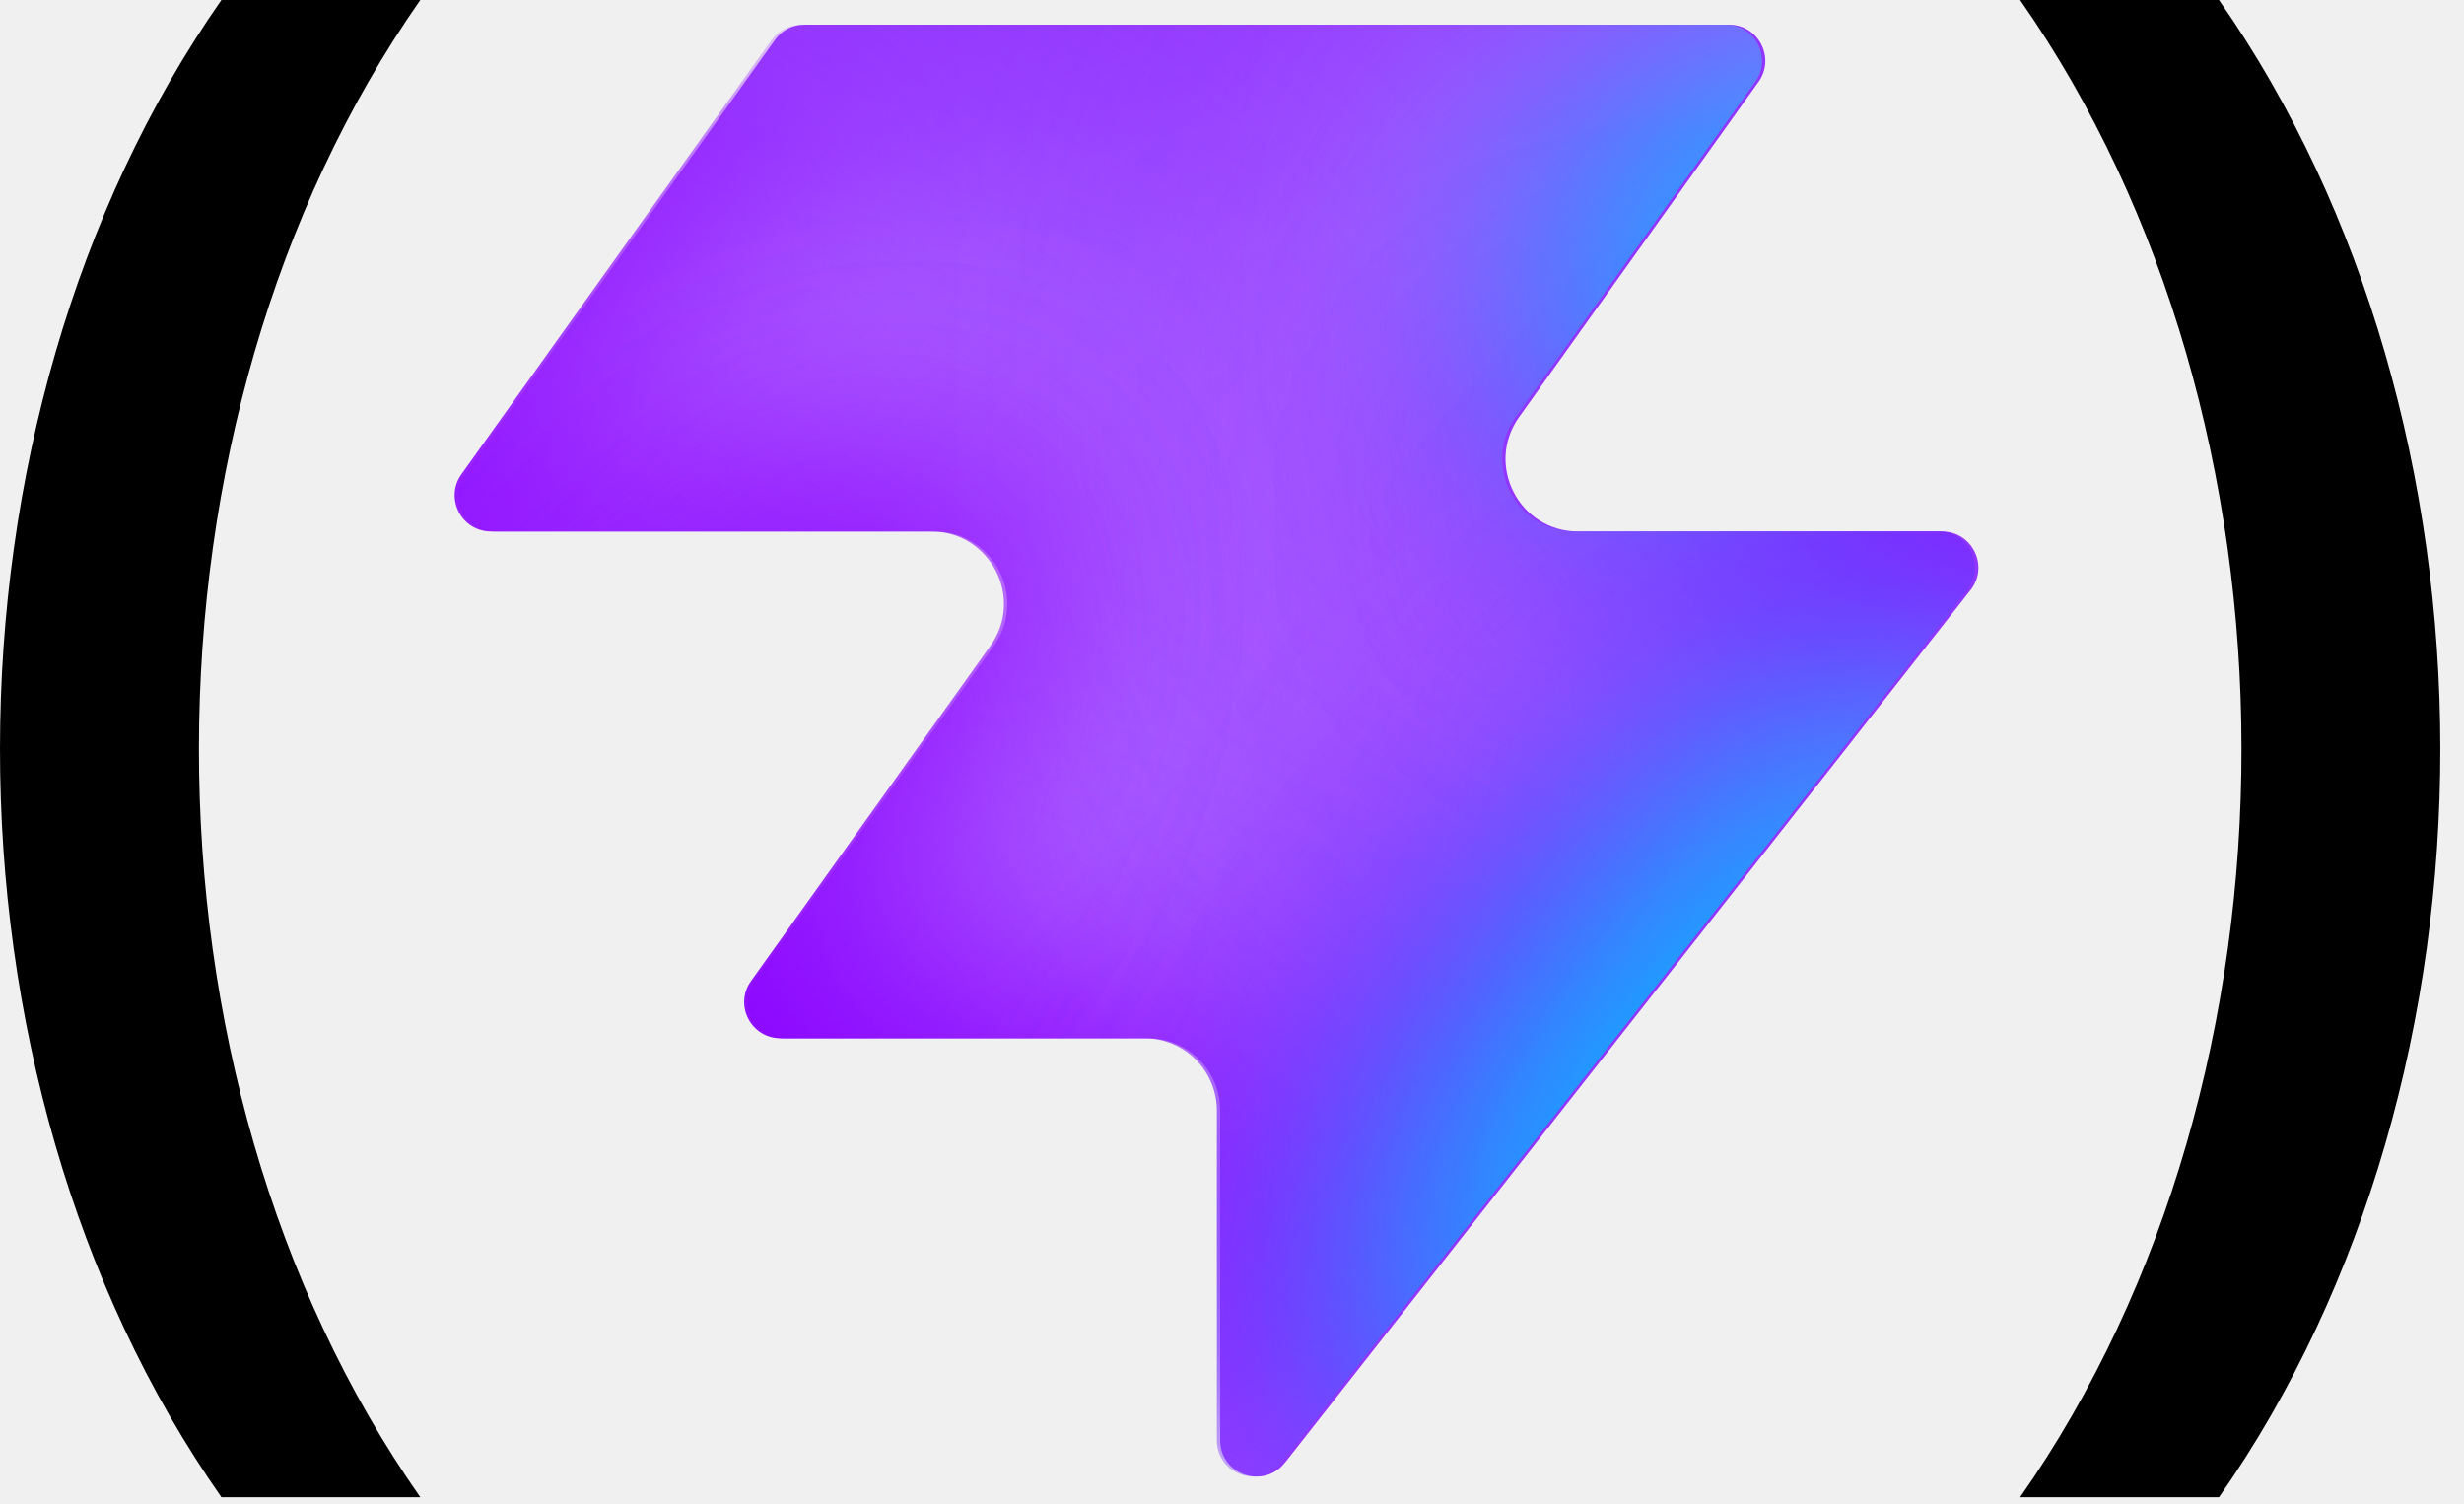
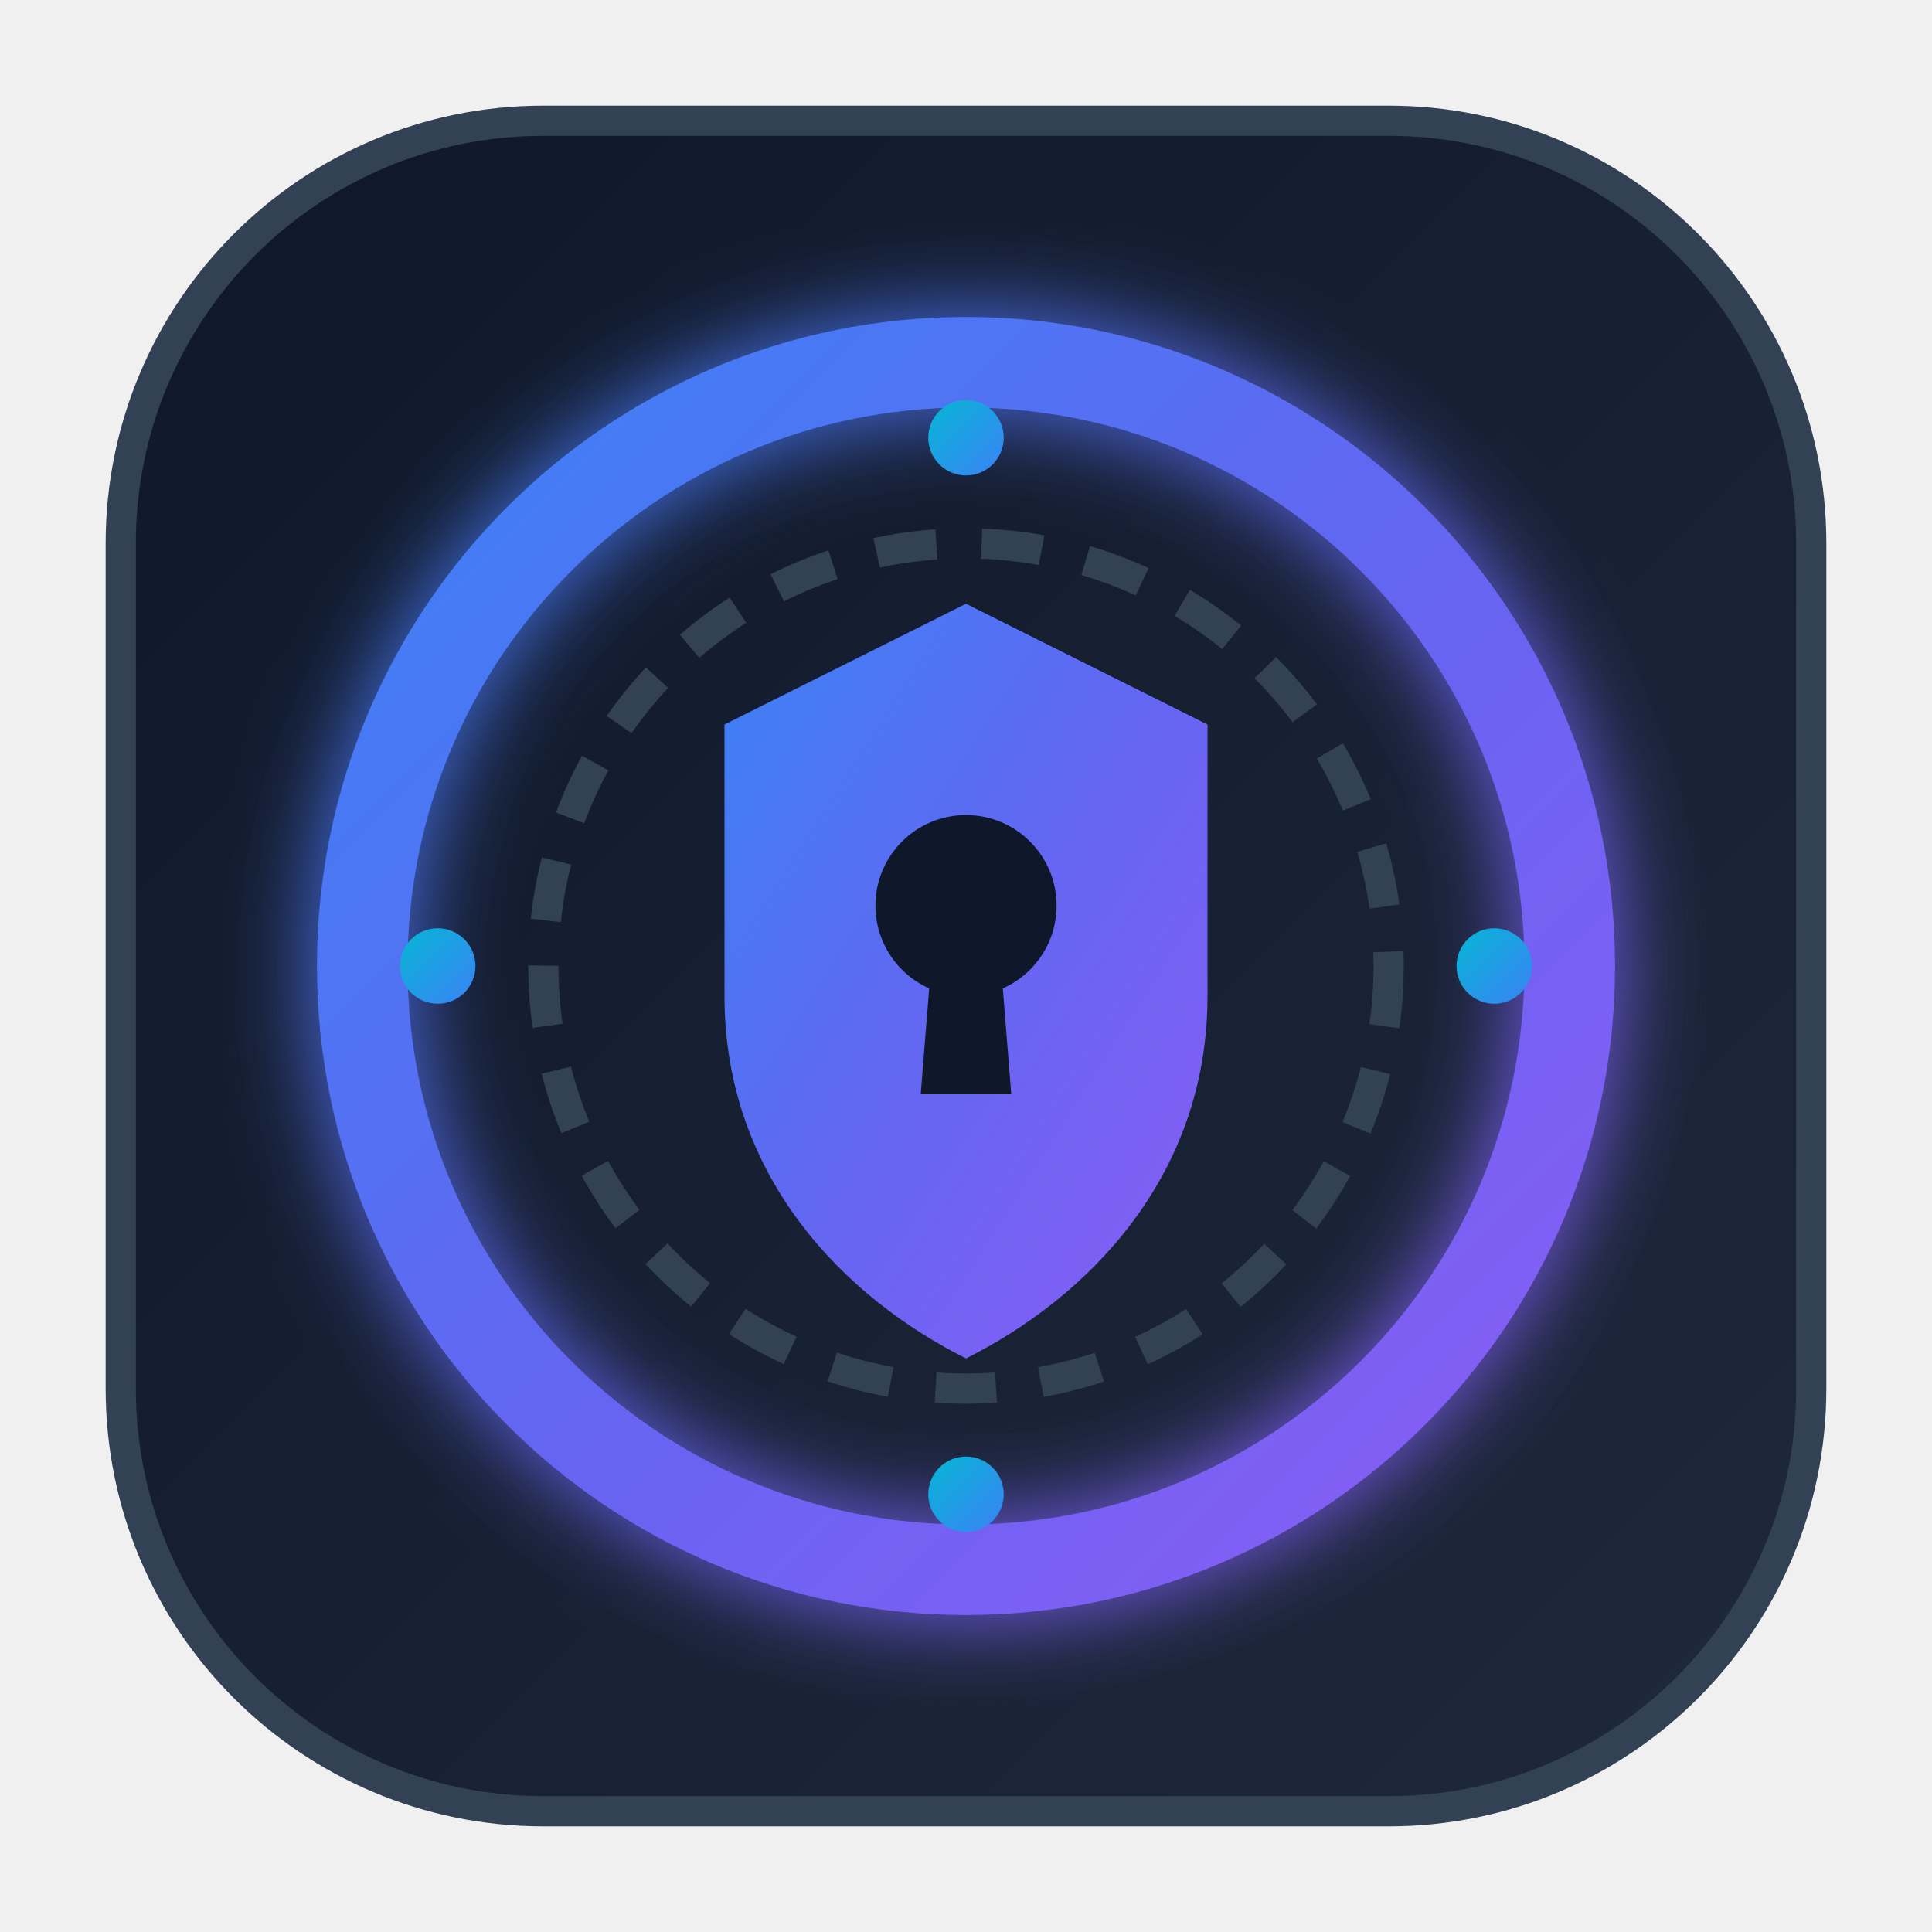
- <svg xmlns="http://www.w3.org/2000/svg" width="77" height="47" fill="none" aria-labelledby="vite-logo-title" viewBox="0 0 77 47">
-   <style>.parenthesis{fill:#000}@media (prefers-color-scheme:dark){.parenthesis{fill:#fff}}</style>
-   <path fill="#9135ff" d="M40.151 45.71c-.663.844-2.02.374-2.02-.699V34.708a2.26 2.26 0 0 0-2.262-2.262H24.493c-.92 0-1.457-1.04-.92-1.788l7.479-10.471c1.07-1.498 0-3.578-1.842-3.578H15.443c-.92 0-1.456-1.04-.92-1.788l9.696-13.576c.213-.297.556-.474.92-.474h28.894c.92 0 1.456 1.04.92 1.788l-7.48 10.472c-1.07 1.497 0 3.578 1.842 3.578h11.376c.944 0 1.474 1.087.89 1.83L40.153 45.712z" />
-   <mask id="a" width="48" height="47" x="14" y="0" maskUnits="userSpaceOnUse" style="mask-type:alpha">
-     <path fill="#000" d="M40.047 45.71c-.663.843-2.02.374-2.02-.699V34.708a2.26 2.26 0 0 0-2.262-2.262H24.389c-.92 0-1.457-1.04-.92-1.788l7.479-10.472c1.07-1.497 0-3.578-1.842-3.578H15.34c-.92 0-1.456-1.04-.92-1.788l9.696-13.575c.213-.297.556-.474.92-.474H53.93c.92 0 1.456 1.04.92 1.788L47.37 13.03c-1.07 1.498 0 3.578 1.842 3.578h11.376c.944 0 1.474 1.088.89 1.831L40.049 45.712z" />
-   </mask>
-   <g mask="url(#a)">
-     <g filter="url(#b)">
-       <ellipse cx="5.508" cy="14.704" fill="#eee6ff" rx="5.508" ry="14.704" transform="rotate(269.814 20.96 11.29)scale(-1 1)" />
-     </g>
-     <g filter="url(#c)">
-       <ellipse cx="10.399" cy="29.851" fill="#eee6ff" rx="10.399" ry="29.851" transform="rotate(89.814 -16.902 -8.275)scale(1 -1)" />
-     </g>
-     <g filter="url(#d)">
-       <ellipse cx="5.508" cy="30.487" fill="#8900ff" rx="5.508" ry="30.487" transform="rotate(89.814 -19.197 -7.127)scale(1 -1)" />
-     </g>
-     <g filter="url(#e)">
-       <ellipse cx="5.508" cy="30.599" fill="#8900ff" rx="5.508" ry="30.599" transform="rotate(89.814 -25.928 4.177)scale(1 -1)" />
-     </g>
-     <g filter="url(#f)">
-       <ellipse cx="5.508" cy="30.599" fill="#8900ff" rx="5.508" ry="30.599" transform="rotate(89.814 -25.738 5.52)scale(1 -1)" />
-     </g>
-     <g filter="url(#g)">
-       <ellipse cx="14.072" cy="22.078" fill="#eee6ff" rx="14.072" ry="22.078" transform="rotate(93.35 31.245 55.578)scale(-1 1)" />
-     </g>
-     <g filter="url(#h)">
-       <ellipse cx="3.47" cy="21.501" fill="#8900ff" rx="3.47" ry="21.501" transform="rotate(89.009 35.419 55.202)scale(-1 1)" />
-     </g>
-     <g filter="url(#i)">
-       <ellipse cx="3.47" cy="21.501" fill="#8900ff" rx="3.47" ry="21.501" transform="rotate(89.009 35.419 55.202)scale(-1 1)" />
-     </g>
-     <g filter="url(#j)">
-       <ellipse cx="14.592" cy="9.743" fill="#8900ff" rx="4.407" ry="29.108" transform="rotate(39.51 14.592 9.743)" />
-     </g>
-     <g filter="url(#k)">
-       <ellipse cx="61.728" cy="-5.321" fill="#8900ff" rx="4.407" ry="29.108" transform="rotate(37.892 61.728 -5.32)" />
-     </g>
-     <g filter="url(#l)">
-       <ellipse cx="55.618" cy="7.104" fill="#00c2ff" rx="5.971" ry="9.665" transform="rotate(37.892 55.618 7.104)" />
-     </g>
-     <g filter="url(#m)">
-       <ellipse cx="12.326" cy="39.103" fill="#8900ff" rx="4.407" ry="29.108" transform="rotate(37.892 12.326 39.103)" />
-     </g>
-     <g filter="url(#n)">
-       <ellipse cx="12.326" cy="39.103" fill="#8900ff" rx="4.407" ry="29.108" transform="rotate(37.892 12.326 39.103)" />
-     </g>
-     <g filter="url(#o)">
-       <ellipse cx="49.857" cy="30.678" fill="#8900ff" rx="4.407" ry="29.108" transform="rotate(37.892 49.857 30.678)" />
-     </g>
-     <g filter="url(#p)">
-       <ellipse cx="52.623" cy="33.171" fill="#00c2ff" rx="5.971" ry="15.297" transform="rotate(37.892 52.623 33.17)" />
-     </g>
-   </g>
-   <path d="M6.919 0c-9.198 13.166-9.252 33.575 0 46.789h6.215c-9.25-13.214-9.196-33.623 0-46.789zm62.424 0h-6.215c9.198 13.166 9.252 33.575 0 46.789h6.215c9.25-13.214 9.196-33.623 0-46.789" class="parenthesis" />
+ <svg xmlns="http://www.w3.org/2000/svg" viewBox="0 0 512 512" width="100%" height="100%">
  <defs>
-     <filter id="b" width="60.045" height="41.654" x="-5.564" y="16.92" color-interpolation-filters="sRGB" filterUnits="userSpaceOnUse">
-       <feFlood flood-opacity="0" result="BackgroundImageFix" />
-       <feBlend in="SourceGraphic" in2="BackgroundImageFix" result="shape" />
-       <feGaussianBlur result="effect1_foregroundBlur_2002_17286" stdDeviation="7.659" />
-     </filter>
-     <filter id="c" width="90.34" height="51.437" x="-40.407" y="-6.762" color-interpolation-filters="sRGB" filterUnits="userSpaceOnUse">
-       <feFlood flood-opacity="0" result="BackgroundImageFix" />
-       <feBlend in="SourceGraphic" in2="BackgroundImageFix" result="shape" />
-       <feGaussianBlur result="effect1_foregroundBlur_2002_17286" stdDeviation="7.659" />
-     </filter>
-     <filter id="d" width="79.355" height="29.4" x="-35.435" y="2.801" color-interpolation-filters="sRGB" filterUnits="userSpaceOnUse">
-       <feFlood flood-opacity="0" result="BackgroundImageFix" />
-       <feBlend in="SourceGraphic" in2="BackgroundImageFix" result="shape" />
-       <feGaussianBlur result="effect1_foregroundBlur_2002_17286" stdDeviation="4.596" />
-     </filter>
-     <filter id="e" width="79.579" height="29.4" x="-30.84" y="20.8" color-interpolation-filters="sRGB" filterUnits="userSpaceOnUse">
-       <feFlood flood-opacity="0" result="BackgroundImageFix" />
-       <feBlend in="SourceGraphic" in2="BackgroundImageFix" result="shape" />
-       <feGaussianBlur result="effect1_foregroundBlur_2002_17286" stdDeviation="4.596" />
-     </filter>
-     <filter id="f" width="79.579" height="29.4" x="-29.307" y="21.949" color-interpolation-filters="sRGB" filterUnits="userSpaceOnUse">
-       <feFlood flood-opacity="0" result="BackgroundImageFix" />
-       <feBlend in="SourceGraphic" in2="BackgroundImageFix" result="shape" />
-       <feGaussianBlur result="effect1_foregroundBlur_2002_17286" stdDeviation="4.596" />
-     </filter>
-     <filter id="g" width="74.749" height="58.852" x="29.961" y="-17.13" color-interpolation-filters="sRGB" filterUnits="userSpaceOnUse">
-       <feFlood flood-opacity="0" result="BackgroundImageFix" />
-       <feBlend in="SourceGraphic" in2="BackgroundImageFix" result="shape" />
-       <feGaussianBlur result="effect1_foregroundBlur_2002_17286" stdDeviation="7.659" />
-     </filter>
-     <filter id="h" width="61.377" height="25.362" x="37.754" y="3.055" color-interpolation-filters="sRGB" filterUnits="userSpaceOnUse">
-       <feFlood flood-opacity="0" result="BackgroundImageFix" />
-       <feBlend in="SourceGraphic" in2="BackgroundImageFix" result="shape" />
-       <feGaussianBlur result="effect1_foregroundBlur_2002_17286" stdDeviation="4.596" />
-     </filter>
-     <filter id="i" width="61.377" height="25.362" x="37.754" y="3.055" color-interpolation-filters="sRGB" filterUnits="userSpaceOnUse">
-       <feFlood flood-opacity="0" result="BackgroundImageFix" />
-       <feBlend in="SourceGraphic" in2="BackgroundImageFix" result="shape" />
-       <feGaussianBlur result="effect1_foregroundBlur_2002_17286" stdDeviation="4.596" />
-     </filter>
-     <filter id="j" width="56.045" height="63.649" x="-13.43" y="-22.082" color-interpolation-filters="sRGB" filterUnits="userSpaceOnUse">
-       <feFlood flood-opacity="0" result="BackgroundImageFix" />
-       <feBlend in="SourceGraphic" in2="BackgroundImageFix" result="shape" />
-       <feGaussianBlur result="effect1_foregroundBlur_2002_17286" stdDeviation="4.596" />
-     </filter>
-     <filter id="k" width="54.814" height="64.646" x="34.321" y="-37.644" color-interpolation-filters="sRGB" filterUnits="userSpaceOnUse">
-       <feFlood flood-opacity="0" result="BackgroundImageFix" />
-       <feBlend in="SourceGraphic" in2="BackgroundImageFix" result="shape" />
-       <feGaussianBlur result="effect1_foregroundBlur_2002_17286" stdDeviation="4.596" />
-     </filter>
-     <filter id="l" width="33.541" height="35.313" x="38.847" y="-10.552" color-interpolation-filters="sRGB" filterUnits="userSpaceOnUse">
-       <feFlood flood-opacity="0" result="BackgroundImageFix" />
-       <feBlend in="SourceGraphic" in2="BackgroundImageFix" result="shape" />
-       <feGaussianBlur result="effect1_foregroundBlur_2002_17286" stdDeviation="4.596" />
-     </filter>
-     <filter id="m" width="54.814" height="64.646" x="-15.081" y="6.78" color-interpolation-filters="sRGB" filterUnits="userSpaceOnUse">
-       <feFlood flood-opacity="0" result="BackgroundImageFix" />
-       <feBlend in="SourceGraphic" in2="BackgroundImageFix" result="shape" />
-       <feGaussianBlur result="effect1_foregroundBlur_2002_17286" stdDeviation="4.596" />
-     </filter>
-     <filter id="n" width="54.814" height="64.646" x="-15.081" y="6.78" color-interpolation-filters="sRGB" filterUnits="userSpaceOnUse">
-       <feFlood flood-opacity="0" result="BackgroundImageFix" />
-       <feBlend in="SourceGraphic" in2="BackgroundImageFix" result="shape" />
-       <feGaussianBlur result="effect1_foregroundBlur_2002_17286" stdDeviation="4.596" />
-     </filter>
-     <filter id="o" width="54.814" height="64.646" x="22.45" y="-1.645" color-interpolation-filters="sRGB" filterUnits="userSpaceOnUse">
-       <feFlood flood-opacity="0" result="BackgroundImageFix" />
-       <feBlend in="SourceGraphic" in2="BackgroundImageFix" result="shape" />
-       <feGaussianBlur result="effect1_foregroundBlur_2002_17286" stdDeviation="4.596" />
-     </filter>
-     <filter id="p" width="39.409" height="43.623" x="32.919" y="11.36" color-interpolation-filters="sRGB" filterUnits="userSpaceOnUse">
-       <feFlood flood-opacity="0" result="BackgroundImageFix" />
-       <feBlend in="SourceGraphic" in2="BackgroundImageFix" result="shape" />
-       <feGaussianBlur result="effect1_foregroundBlur_2002_17286" stdDeviation="4.596" />
+     <linearGradient id="bgGrad" x1="0%" y1="0%" x2="100%" y2="100%">
+       <stop offset="0%" stop-color="#0f172a" />
+       <stop offset="100%" stop-color="#1e293b" />
+     </linearGradient>
+     <linearGradient id="vaultGrad" x1="0%" y1="0%" x2="100%" y2="100%">
+       <stop offset="0%" stop-color="#3b82f6" />
+       <stop offset="50%" stop-color="#6366f1" />
+       <stop offset="100%" stop-color="#8b5cf6" />
+     </linearGradient>
+     <linearGradient id="accentGrad" x1="0%" y1="0%" x2="100%" y2="100%">
+       <stop offset="0%" stop-color="#06b6d4" />
+       <stop offset="100%" stop-color="#3b82f6" />
+     </linearGradient>
+     <filter id="glow" x="-20%" y="-20%" width="140%" height="140%">
+       <feGaussianBlur stdDeviation="12" result="blur" />
+       <feComposite in="SourceGraphic" in2="blur" operator="over" />
    </filter>
  </defs>
+   <rect x="32" y="32" width="448" height="448" rx="112" fill="url(#bgGrad)" stroke="#334155" stroke-width="8" />
+   <circle cx="256" cy="256" r="160" fill="none" stroke="url(#vaultGrad)" stroke-width="24" filter="url(#glow)" />
+   <circle cx="256" cy="256" r="112" fill="none" stroke="#334155" stroke-width="8" stroke-dasharray="16 12" />
+   <path d="M256 160 L320 192 V264 C320 312 288 344 256 360 C224 344 192 312 192 264 V192 Z" fill="url(#vaultGrad)" />
+   <circle cx="256" cy="240" r="24" fill="#0f172a" />
+   <path d="M248 240 L264 240 L268 290 L244 290 Z" fill="#0f172a" />
+   <circle cx="256" cy="116" r="10" fill="url(#accentGrad)" />
+   <circle cx="256" cy="396" r="10" fill="url(#accentGrad)" />
+   <circle cx="116" cy="256" r="10" fill="url(#accentGrad)" />
+   <circle cx="396" cy="256" r="10" fill="url(#accentGrad)" />
</svg>
